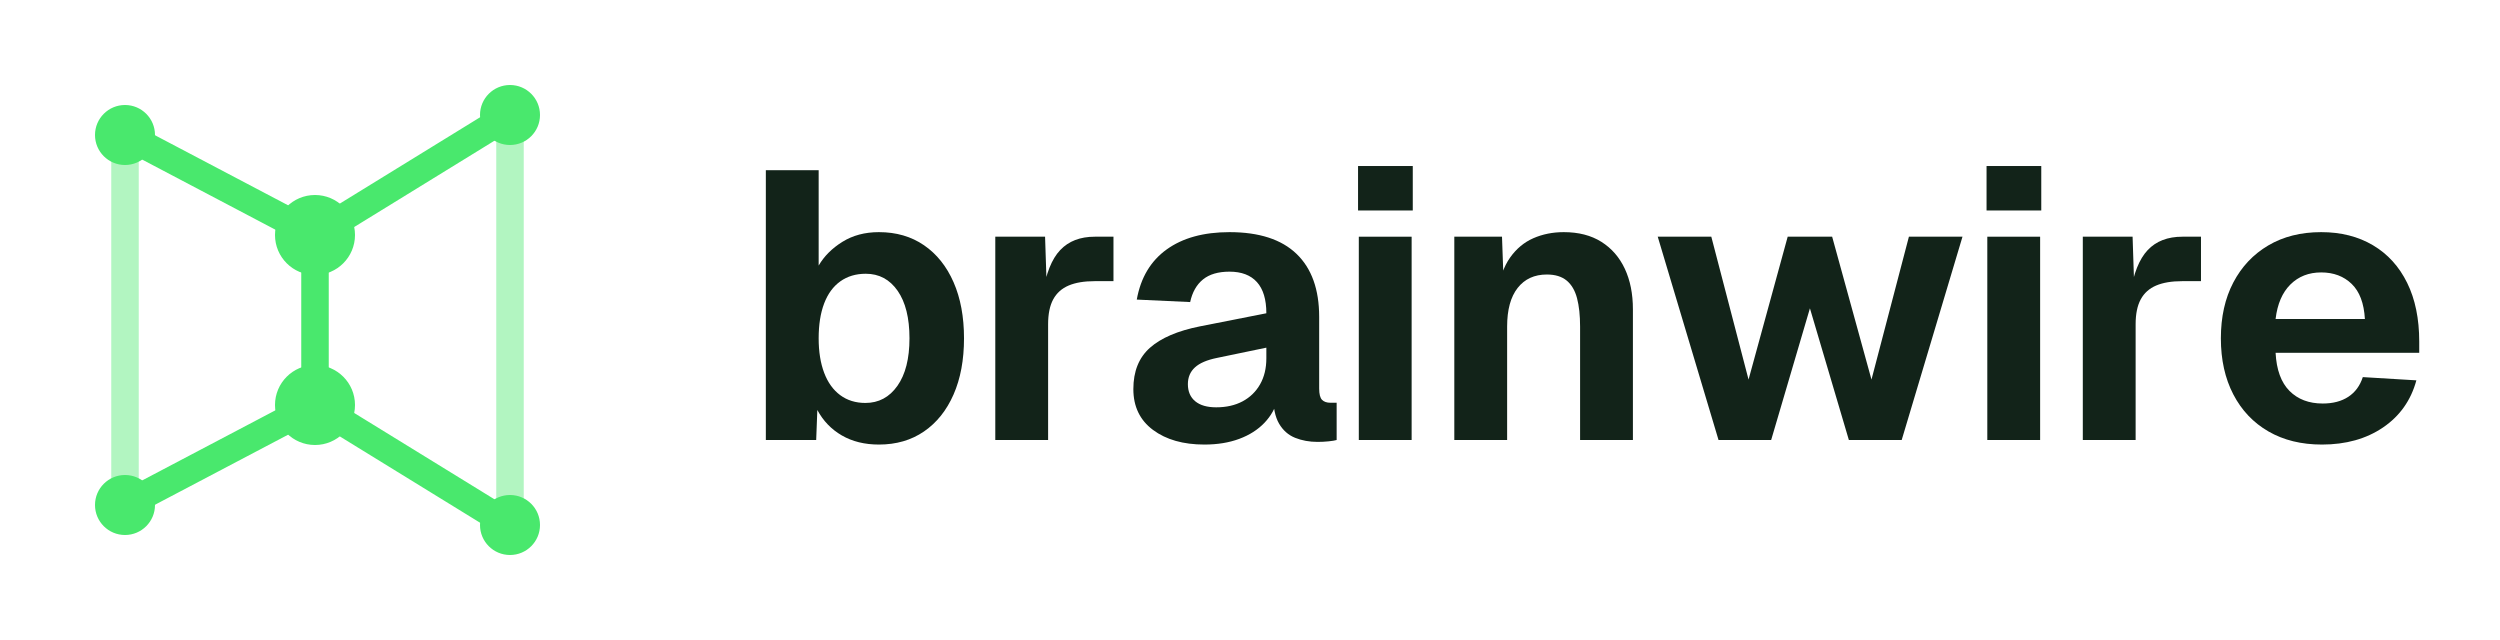
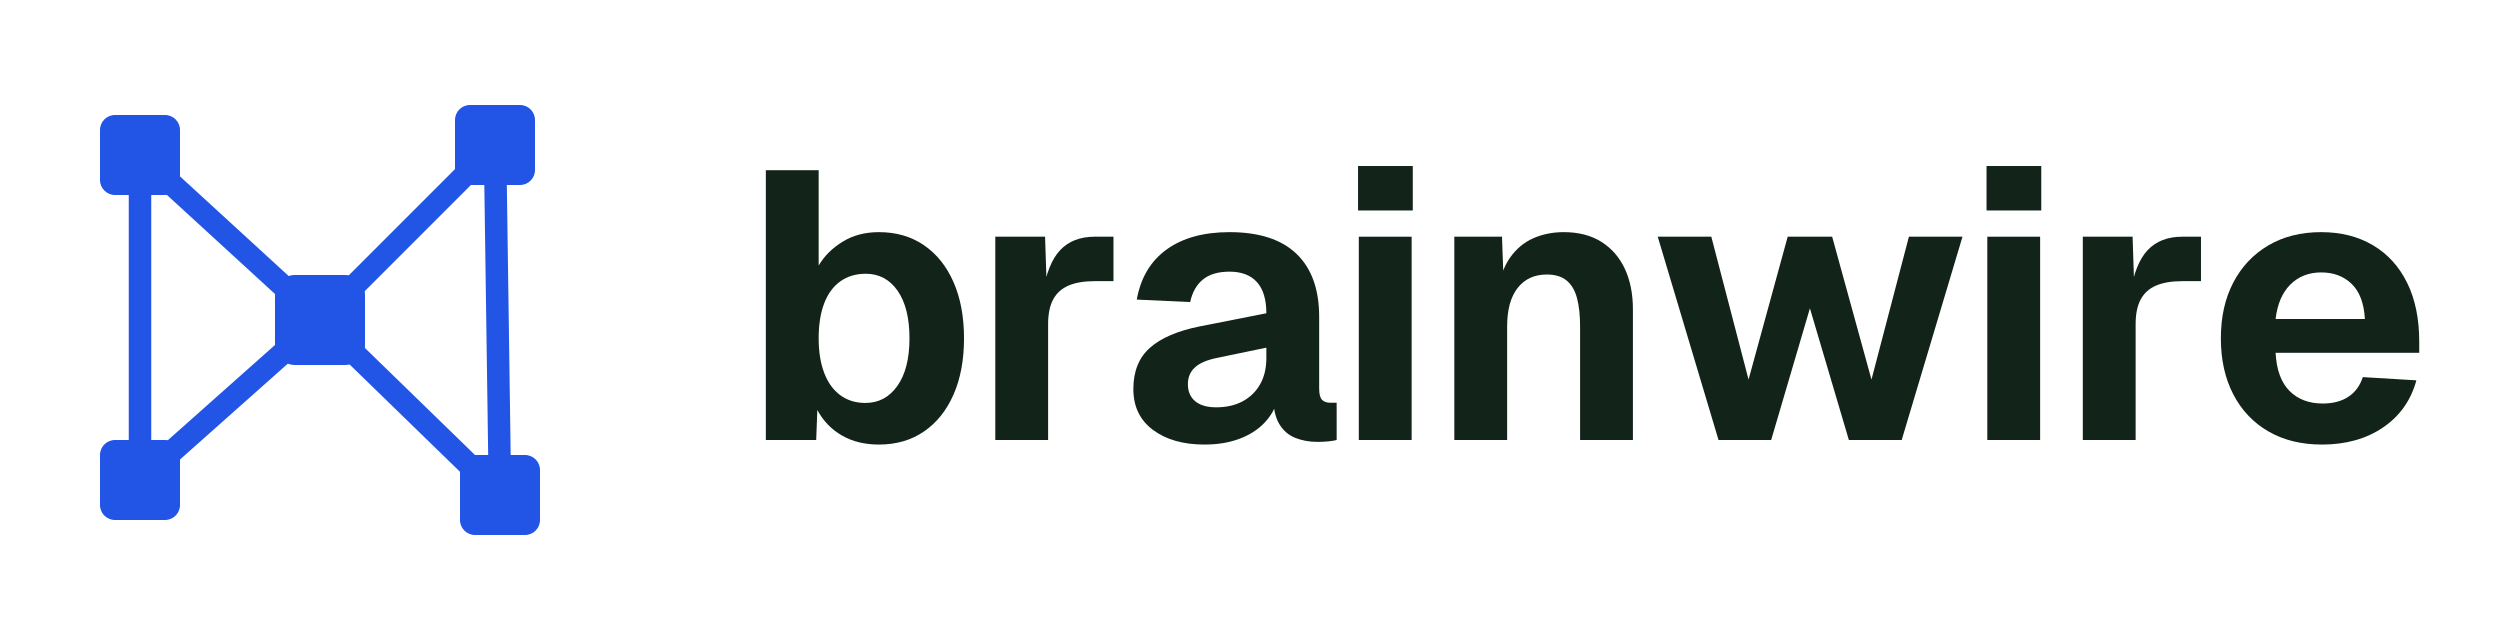
<svg xmlns="http://www.w3.org/2000/svg" viewBox="0 0 500 128" role="img" aria-labelledby="title desc">
-   <g fill="none" stroke="#49E86D" stroke-width="5.5" stroke-linecap="round" stroke-linejoin="round">
-     <path d="M25 27 63 47 102 23M25 101 63 81 102 105M63 47v34" />
-     <path d="M25 27v74M102 23v82" stroke-opacity=".42" />
+   <g fill="none" stroke="#2255e6" stroke-width="4.5" stroke-linecap="round" stroke-linejoin="round">
+     <path d="M28 31 64 64 99 29M28 96 64 64 100 99M28 31v65M99 29l1 70" />
  </g>
-   <g fill="#49E86D">
-     <circle cx="25" cy="27" r="6" />
-     <circle cx="102" cy="23" r="6" />
-     <circle cx="63" cy="47" r="8" />
-     <circle cx="63" cy="81" r="8" />
-     <circle cx="25" cy="101" r="6" />
-     <circle cx="102" cy="105" r="6" />
+   <g fill="#2255e6">
+     <rect x="20" y="23" width="16" height="16" rx="3" />
+     <rect x="91" y="21" width="16" height="16" rx="3" />
+     <rect x="55" y="55" width="18" height="18" rx="4" />
+     <rect x="20" y="88" width="16" height="16" rx="3" />
+     <rect x="92" y="91" width="16" height="16" rx="3" />
  </g>
  <g transform="translate(148 88)" fill="#122319">
    <path d="M27.778 0.912Q23.522 0.912 20.368 -0.912Q17.214 -2.736 15.466 -6.004L15.238 -0.000L5.168 -0.000L5.168 -53.960L15.732 -53.960L15.732 -34.884Q17.366 -37.696 20.482 -39.634Q23.598 -41.572 27.778 -41.572Q32.984 -41.572 36.803 -38.950Q40.622 -36.328 42.712 -31.559Q44.802 -26.790 44.802 -20.330Q44.802 -13.870 42.712 -9.101Q40.622 -4.332 36.803 -1.710Q32.984 0.912 27.778 0.912ZM25.080 -7.410Q29.070 -7.410 31.483 -10.830Q33.896 -14.250 33.896 -20.330Q33.896 -26.448 31.521 -29.849Q29.146 -33.250 25.156 -33.250Q22.192 -33.250 20.064 -31.730Q17.936 -30.210 16.834 -27.322Q15.732 -24.434 15.732 -20.330Q15.732 -16.340 16.834 -13.433Q17.936 -10.526 20.045 -8.968Q22.154 -7.410 25.080 -7.410Z" />
    <path d="M51.058 -0.000L51.058 -40.660L61.014 -40.660L61.394 -29.108L60.558 -29.298Q61.508 -35.302 64.035 -37.981Q66.562 -40.660 70.970 -40.660L74.694 -40.660L74.694 -31.768L70.932 -31.768Q67.778 -31.768 65.726 -30.894Q63.674 -30.020 62.648 -28.139Q61.622 -26.258 61.622 -23.142L61.622 -0.000Z" />
    <path d="M92.882 0.912Q86.536 0.912 82.603 -2.014Q78.670 -4.940 78.670 -10.184Q78.670 -15.504 81.995 -18.449Q85.320 -21.394 91.970 -22.724L105.270 -25.346Q105.270 -29.488 103.389 -31.578Q101.508 -33.668 97.898 -33.668Q94.516 -33.668 92.597 -32.110Q90.678 -30.552 90.032 -27.588L79.354 -28.082Q80.532 -34.656 85.339 -38.114Q90.146 -41.572 97.898 -41.572Q106.790 -41.572 111.312 -37.221Q115.834 -32.870 115.834 -24.624L115.834 -10.298Q115.834 -8.626 116.404 -8.037Q116.974 -7.448 118.114 -7.448L119.330 -7.448L119.330 -0.000Q118.836 0.152 117.734 0.266Q116.632 0.380 115.530 0.380Q113.060 0.380 111.027 -0.437Q108.994 -1.254 107.816 -3.268Q106.638 -5.282 106.638 -8.892L107.550 -8.208Q106.866 -5.510 104.890 -3.439Q102.914 -1.368 99.855 -0.228Q96.796 0.912 92.882 0.912ZM95.238 -6.536Q98.278 -6.536 100.520 -7.733Q102.762 -8.930 104.016 -11.134Q105.270 -13.338 105.270 -16.340L105.270 -18.468L95.390 -16.416Q92.388 -15.808 90.982 -14.516Q89.576 -13.224 89.576 -11.172Q89.576 -8.968 91.039 -7.752Q92.502 -6.536 95.238 -6.536Z" />
    <path d="M123.762 -0.000L123.762 -40.660L134.326 -40.660L134.326 -0.000ZM123.610 -45.904L123.610 -54.796L134.554 -54.796L134.554 -45.904Z" />
    <path d="M142.862 -0.000L142.862 -40.660L152.400 -40.660L152.818 -28.994L151.526 -29.412Q152.134 -33.820 154.015 -36.480Q155.896 -39.140 158.670 -40.356Q161.444 -41.572 164.750 -41.572Q169.196 -41.572 172.274 -39.634Q175.352 -37.696 176.967 -34.238Q178.582 -30.780 178.582 -26.144L178.582 -0.000L168.018 -0.000L168.018 -22.686Q168.018 -26.030 167.410 -28.348Q166.802 -30.666 165.339 -31.882Q163.876 -33.098 161.368 -33.098Q157.644 -33.098 155.535 -30.419Q153.426 -27.740 153.426 -22.686L153.426 -0.000Z" />
    <path d="M195.706 -0.000L183.546 -40.660L194.262 -40.660L201.710 -12.084L209.538 -40.660L218.430 -40.660L226.296 -12.084L233.782 -40.660L244.498 -40.660L232.338 -0.000L221.774 -0.000L213.984 -26.334L206.232 -0.000Z" />
    <path d="M249.462 -0.000L249.462 -40.660L260.026 -40.660L260.026 -0.000ZM249.310 -45.904L249.310 -54.796L260.254 -54.796L260.254 -45.904Z" />
    <path d="M268.562 -0.000L268.562 -40.660L278.518 -40.660L278.898 -29.108L278.062 -29.298Q279.012 -35.302 281.539 -37.981Q284.066 -40.660 288.474 -40.660L292.198 -40.660L292.198 -31.768L288.436 -31.768Q285.282 -31.768 283.230 -30.894Q281.178 -30.020 280.152 -28.139Q279.126 -26.258 279.126 -23.142L279.126 -0.000Z" />
    <path d="M316.390 0.912Q310.234 0.912 305.693 -1.710Q301.152 -4.332 298.663 -9.120Q296.174 -13.908 296.174 -20.330Q296.174 -26.752 298.663 -31.502Q301.152 -36.252 305.655 -38.912Q310.158 -41.572 316.238 -41.572Q322.166 -41.572 326.593 -38.950Q331.020 -36.328 333.433 -31.426Q335.846 -26.524 335.846 -19.684L335.846 -17.442L307.118 -17.442Q307.384 -12.350 309.892 -9.823Q312.400 -7.296 316.542 -7.296Q319.620 -7.296 321.672 -8.645Q323.724 -9.994 324.560 -12.578L335.276 -11.932Q333.642 -5.928 328.607 -2.508Q323.572 0.912 316.390 0.912ZM307.118 -24.206L324.978 -24.206Q324.712 -28.918 322.337 -31.217Q319.962 -33.516 316.238 -33.516Q312.514 -33.516 310.082 -31.103Q307.650 -28.690 307.118 -24.206Z" />
  </g>
</svg>
